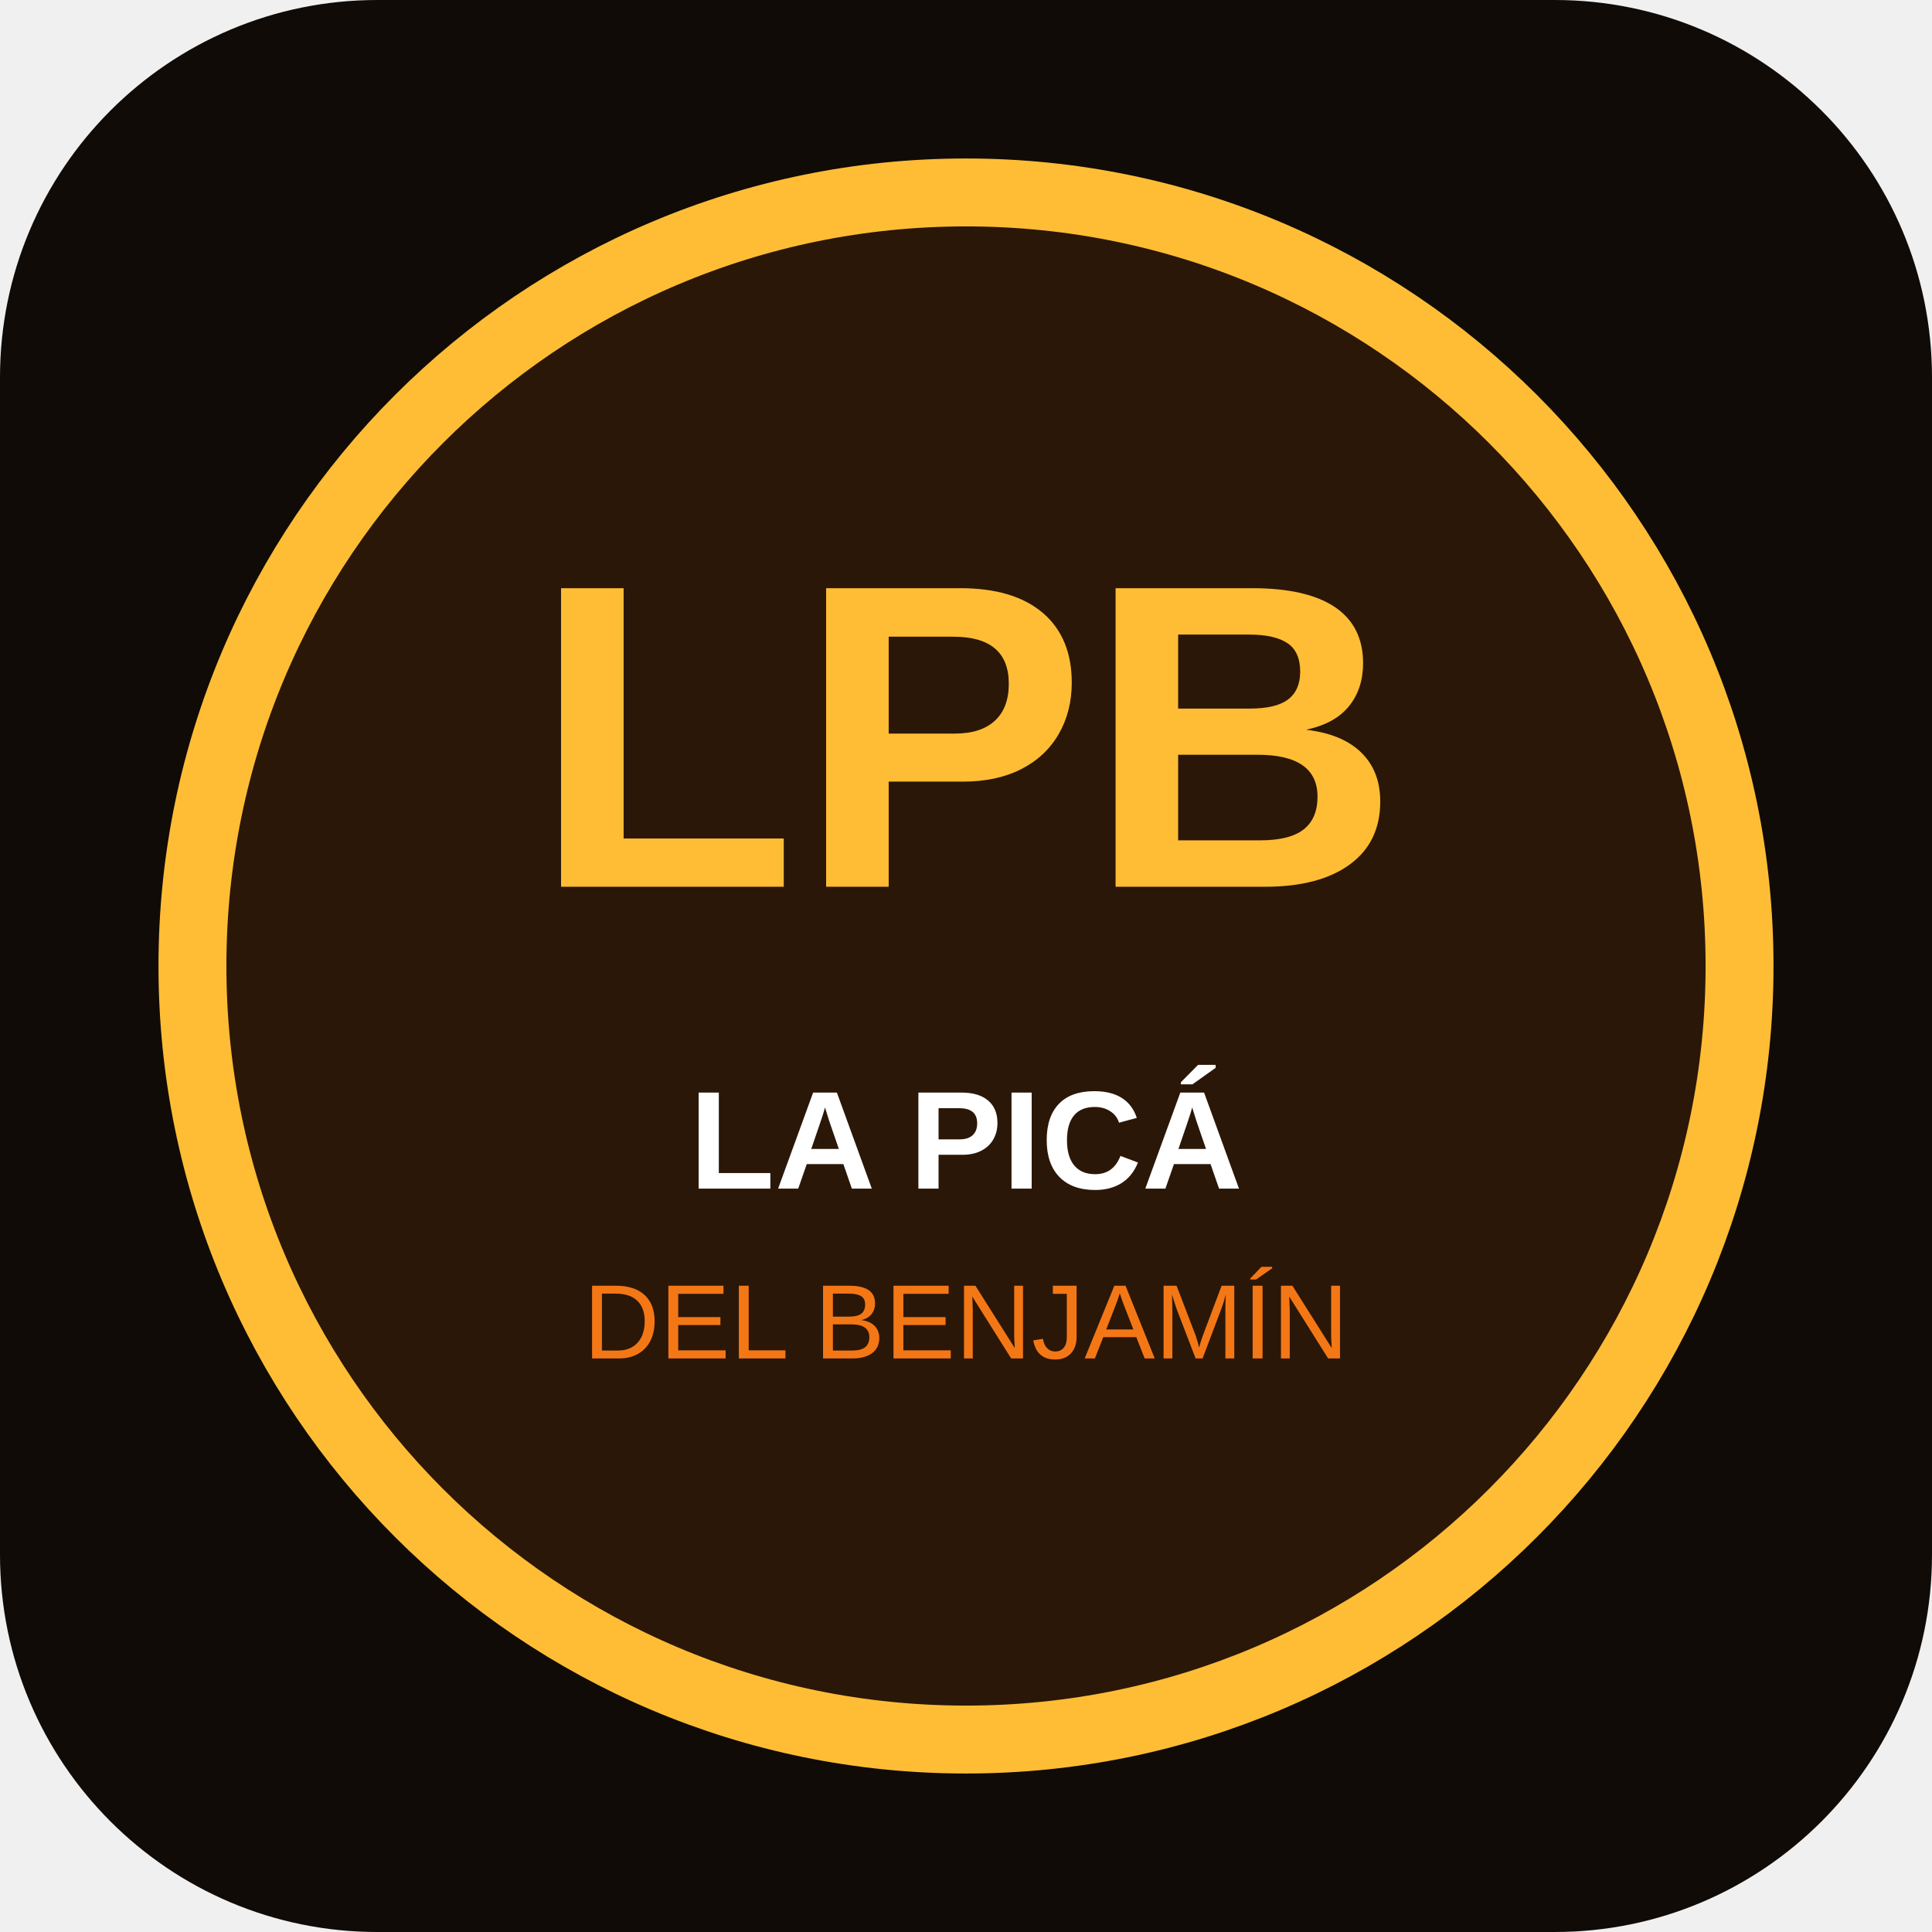
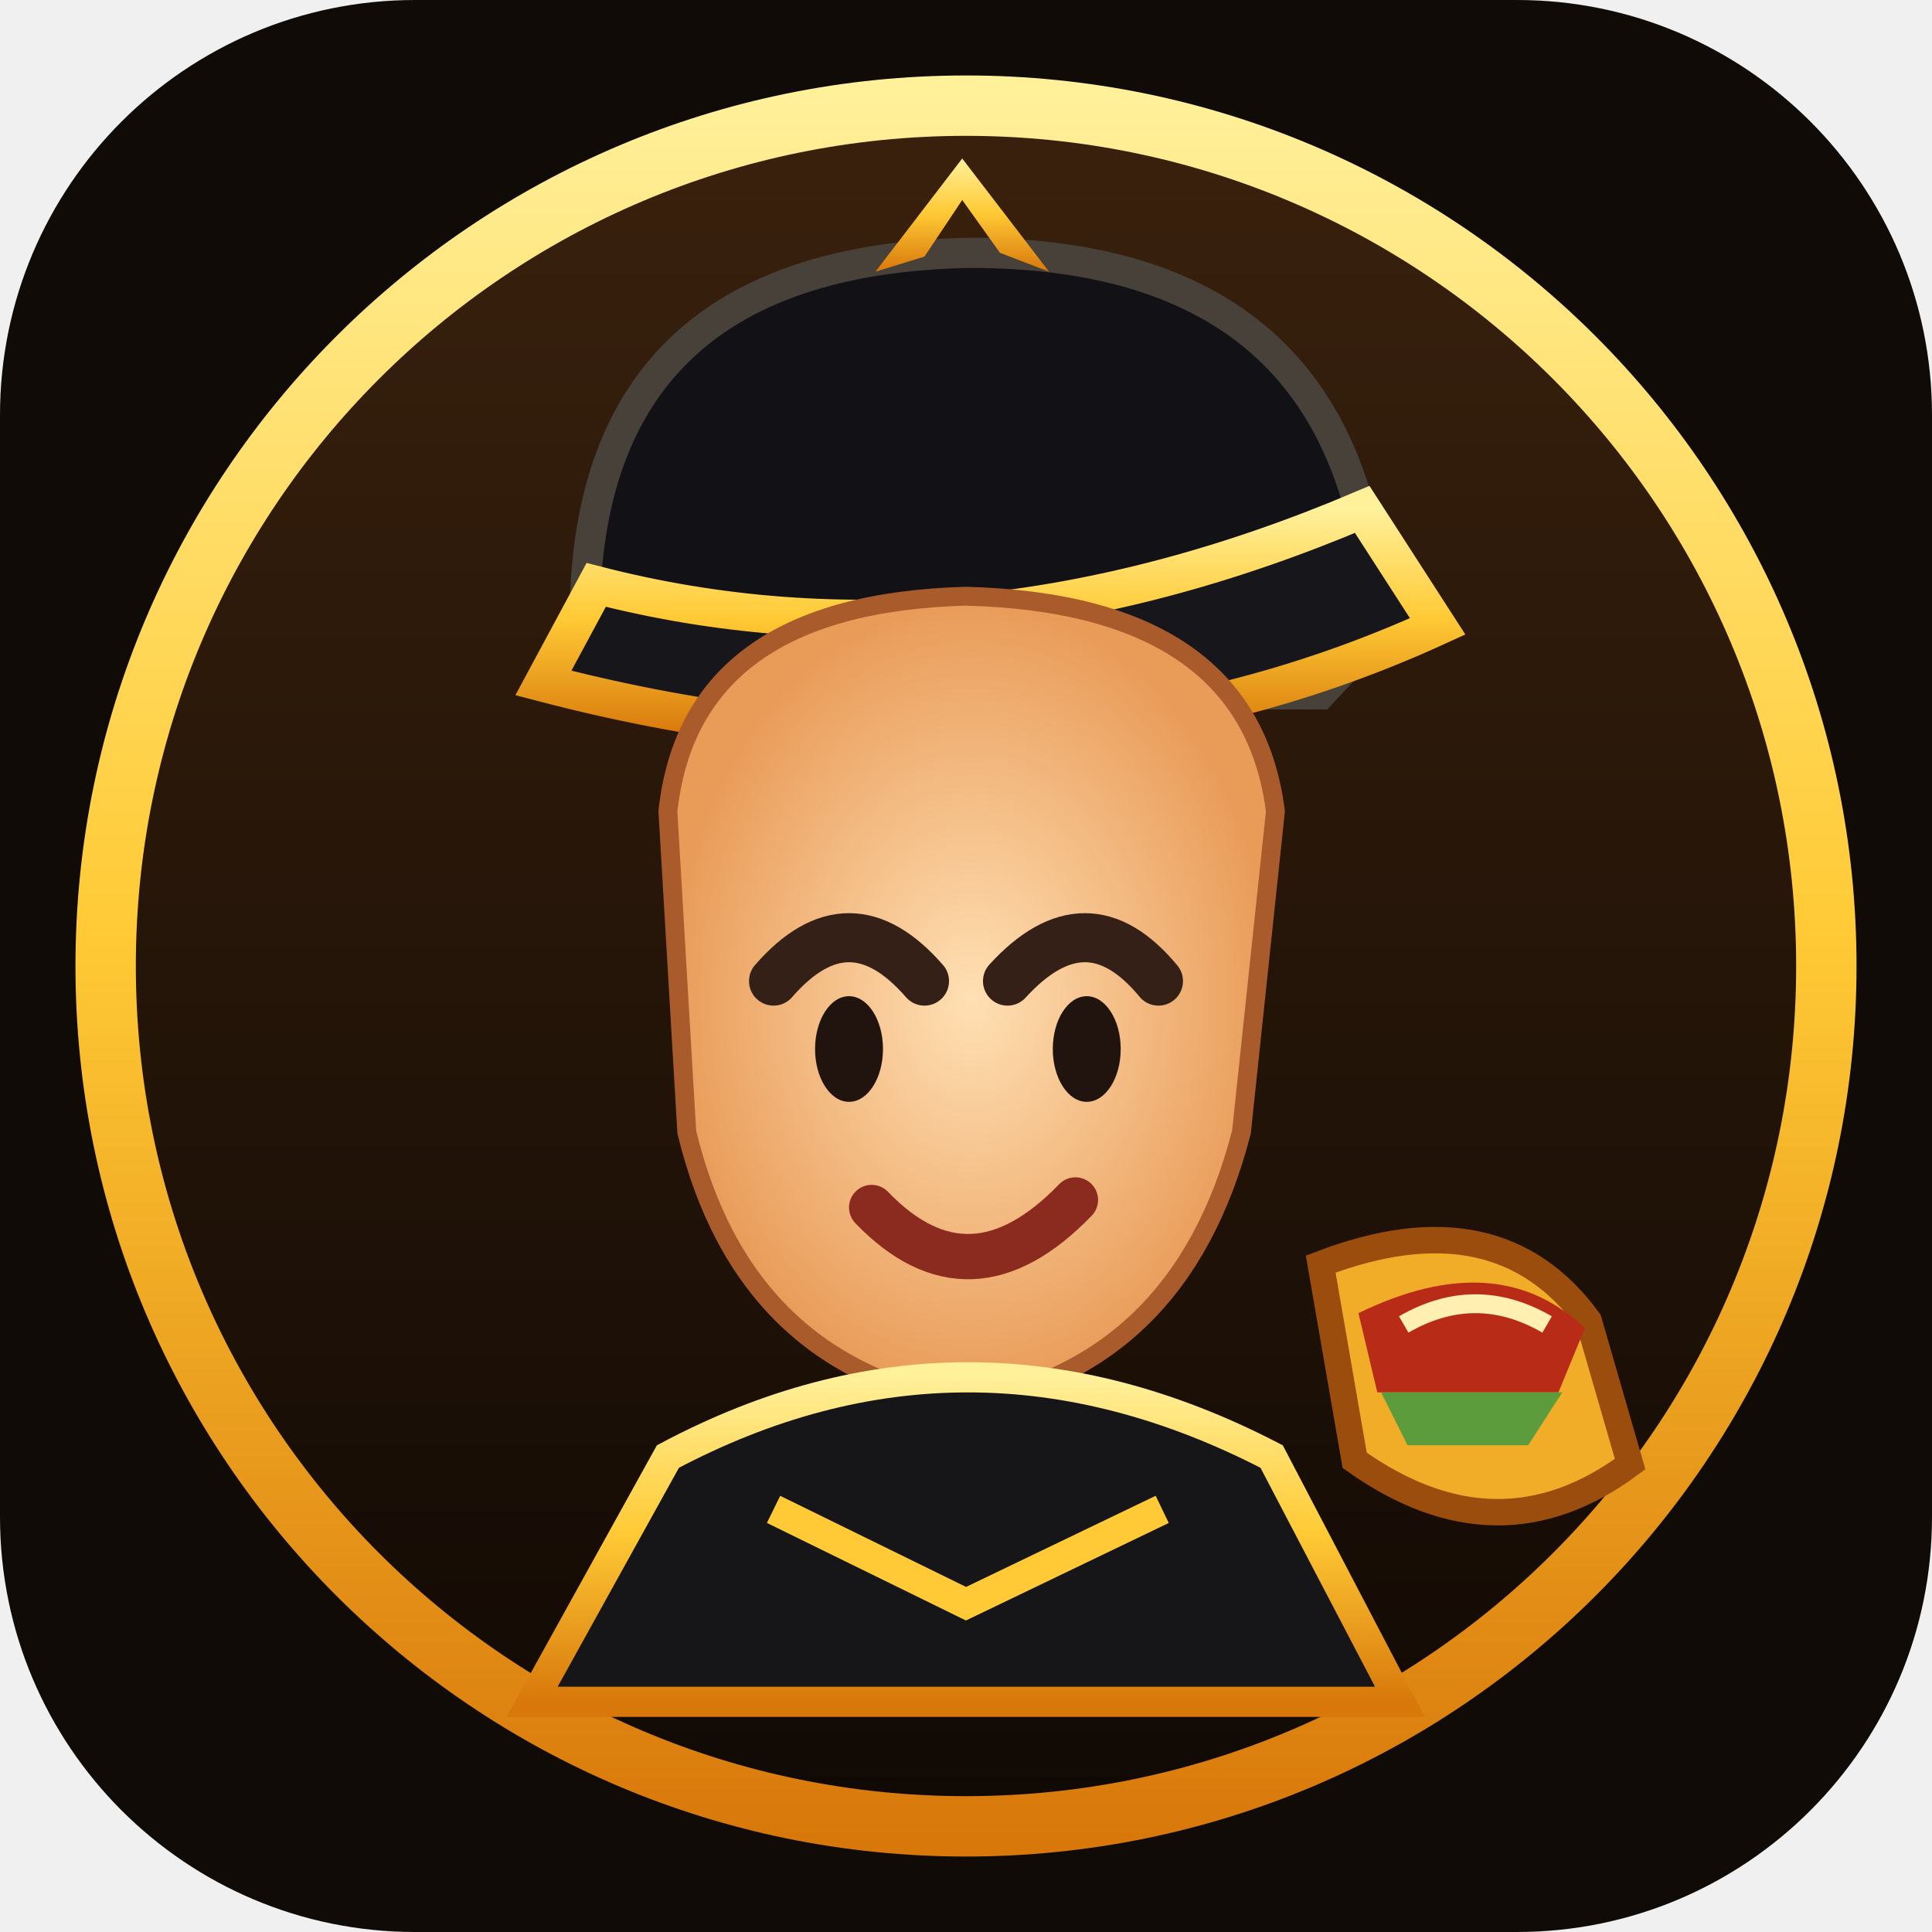
<svg xmlns="http://www.w3.org/2000/svg" viewBox="0 0 512 512">
-   <rect width="512" height="512" rx="100" fill="#100b07" />
-   <circle cx="256" cy="256" r="205" fill="#2b1708" stroke="#ffbd35" stroke-width="18" />
-   <text x="256" y="235" text-anchor="middle" font-family="Arial,sans-serif" font-size="115" font-weight="900" fill="#ffbd35">LPB</text>
-   <text x="256" y="315" text-anchor="middle" font-family="Arial,sans-serif" font-size="37" font-weight="700" fill="#fff">LA PICÁ</text>
-   <text x="256" y="360" text-anchor="middle" font-family="Arial,sans-serif" font-size="28" fill="#f47716">DEL BENJAMÍN</text>
+   <defs>
+     <linearGradient id="bg" x2="0" y2="1">
+       <stop stop-color="#3a210d" />
+       <stop offset="1" stop-color="#100904" />
+     </linearGradient>
+     <linearGradient id="gold" x2="0" y2="1">
+       <stop stop-color="#fff09a" />
+       <stop offset=".48" stop-color="#ffca35" />
+       <stop offset="1" stop-color="#d8780b" />
+     </linearGradient>
+     <radialGradient id="skin">
+       <stop stop-color="#ffe0b4" />
+       <stop offset="1" stop-color="#e99b58" />
+     </radialGradient>
+   </defs>
+   <rect width="512" height="512" rx="110" fill="#100b07" />
+   <circle cx="256" cy="256" r="228" fill="url(#bg)" stroke="url(#gold)" stroke-width="16" />
+   <path d="M155 168Q153 69 257 67Q361 67 365 168L350 184H166Z" fill="#111116" stroke="#48413a" stroke-width="8" />
+   <path d="M158 155Q255 180 361 135L381 166Q274 215 144 181Z" fill="#17171b" stroke="url(#gold)" stroke-width="10" />
+   <path d="M232 72L255 42L278 72L265 67L255 53L245 68Z" fill="url(#gold)" />
+   <path d="M177 215Q183 160 256 158Q331 160 338 215L329 300Q313 362 256 372Q197 362 182 300Z" fill="url(#skin)" stroke="#a95b2b" stroke-width="5" />
+   <path d="M205 260Q225 237 245 260" fill="none" stroke="#352018" stroke-width="13" stroke-linecap="round" />
+   <path d="M267 260Q288 237 307 260" fill="none" stroke="#352018" stroke-width="13" stroke-linecap="round" />
+   <ellipse cx="225" cy="278" rx="9" ry="14" fill="#21140e" />
+   <ellipse cx="288" cy="278" rx="9" ry="14" fill="#21140e" />
+   <path d="M231 320Q257 347 285 318" fill="none" stroke="#8b2b20" stroke-width="12" stroke-linecap="round" />
+   <path d="M177 386Q256 344 337 386L371 451H141Z" fill="#161619" stroke="url(#gold)" stroke-width="8" />
+   <path d="M205 400L256 425L308 400" fill="none" stroke="#ffca35" stroke-width="8" />
+   <path d="M350 335Q397 317 421 350L432 388Q397 414 359 387Z" fill="#f2ad28" stroke="#9a4d0d" stroke-width="7" />
+   <path d="M360 348Q397 330 420 352L413 369H365Z" fill="#b72b17" />
+   <path d="M366 369H414L405 383H373Z" fill="#5d9c3d" />
+   <path d="M372 351Q391 340 410 351" fill="none" stroke="#fff0b2" stroke-width="5" />
</svg>
